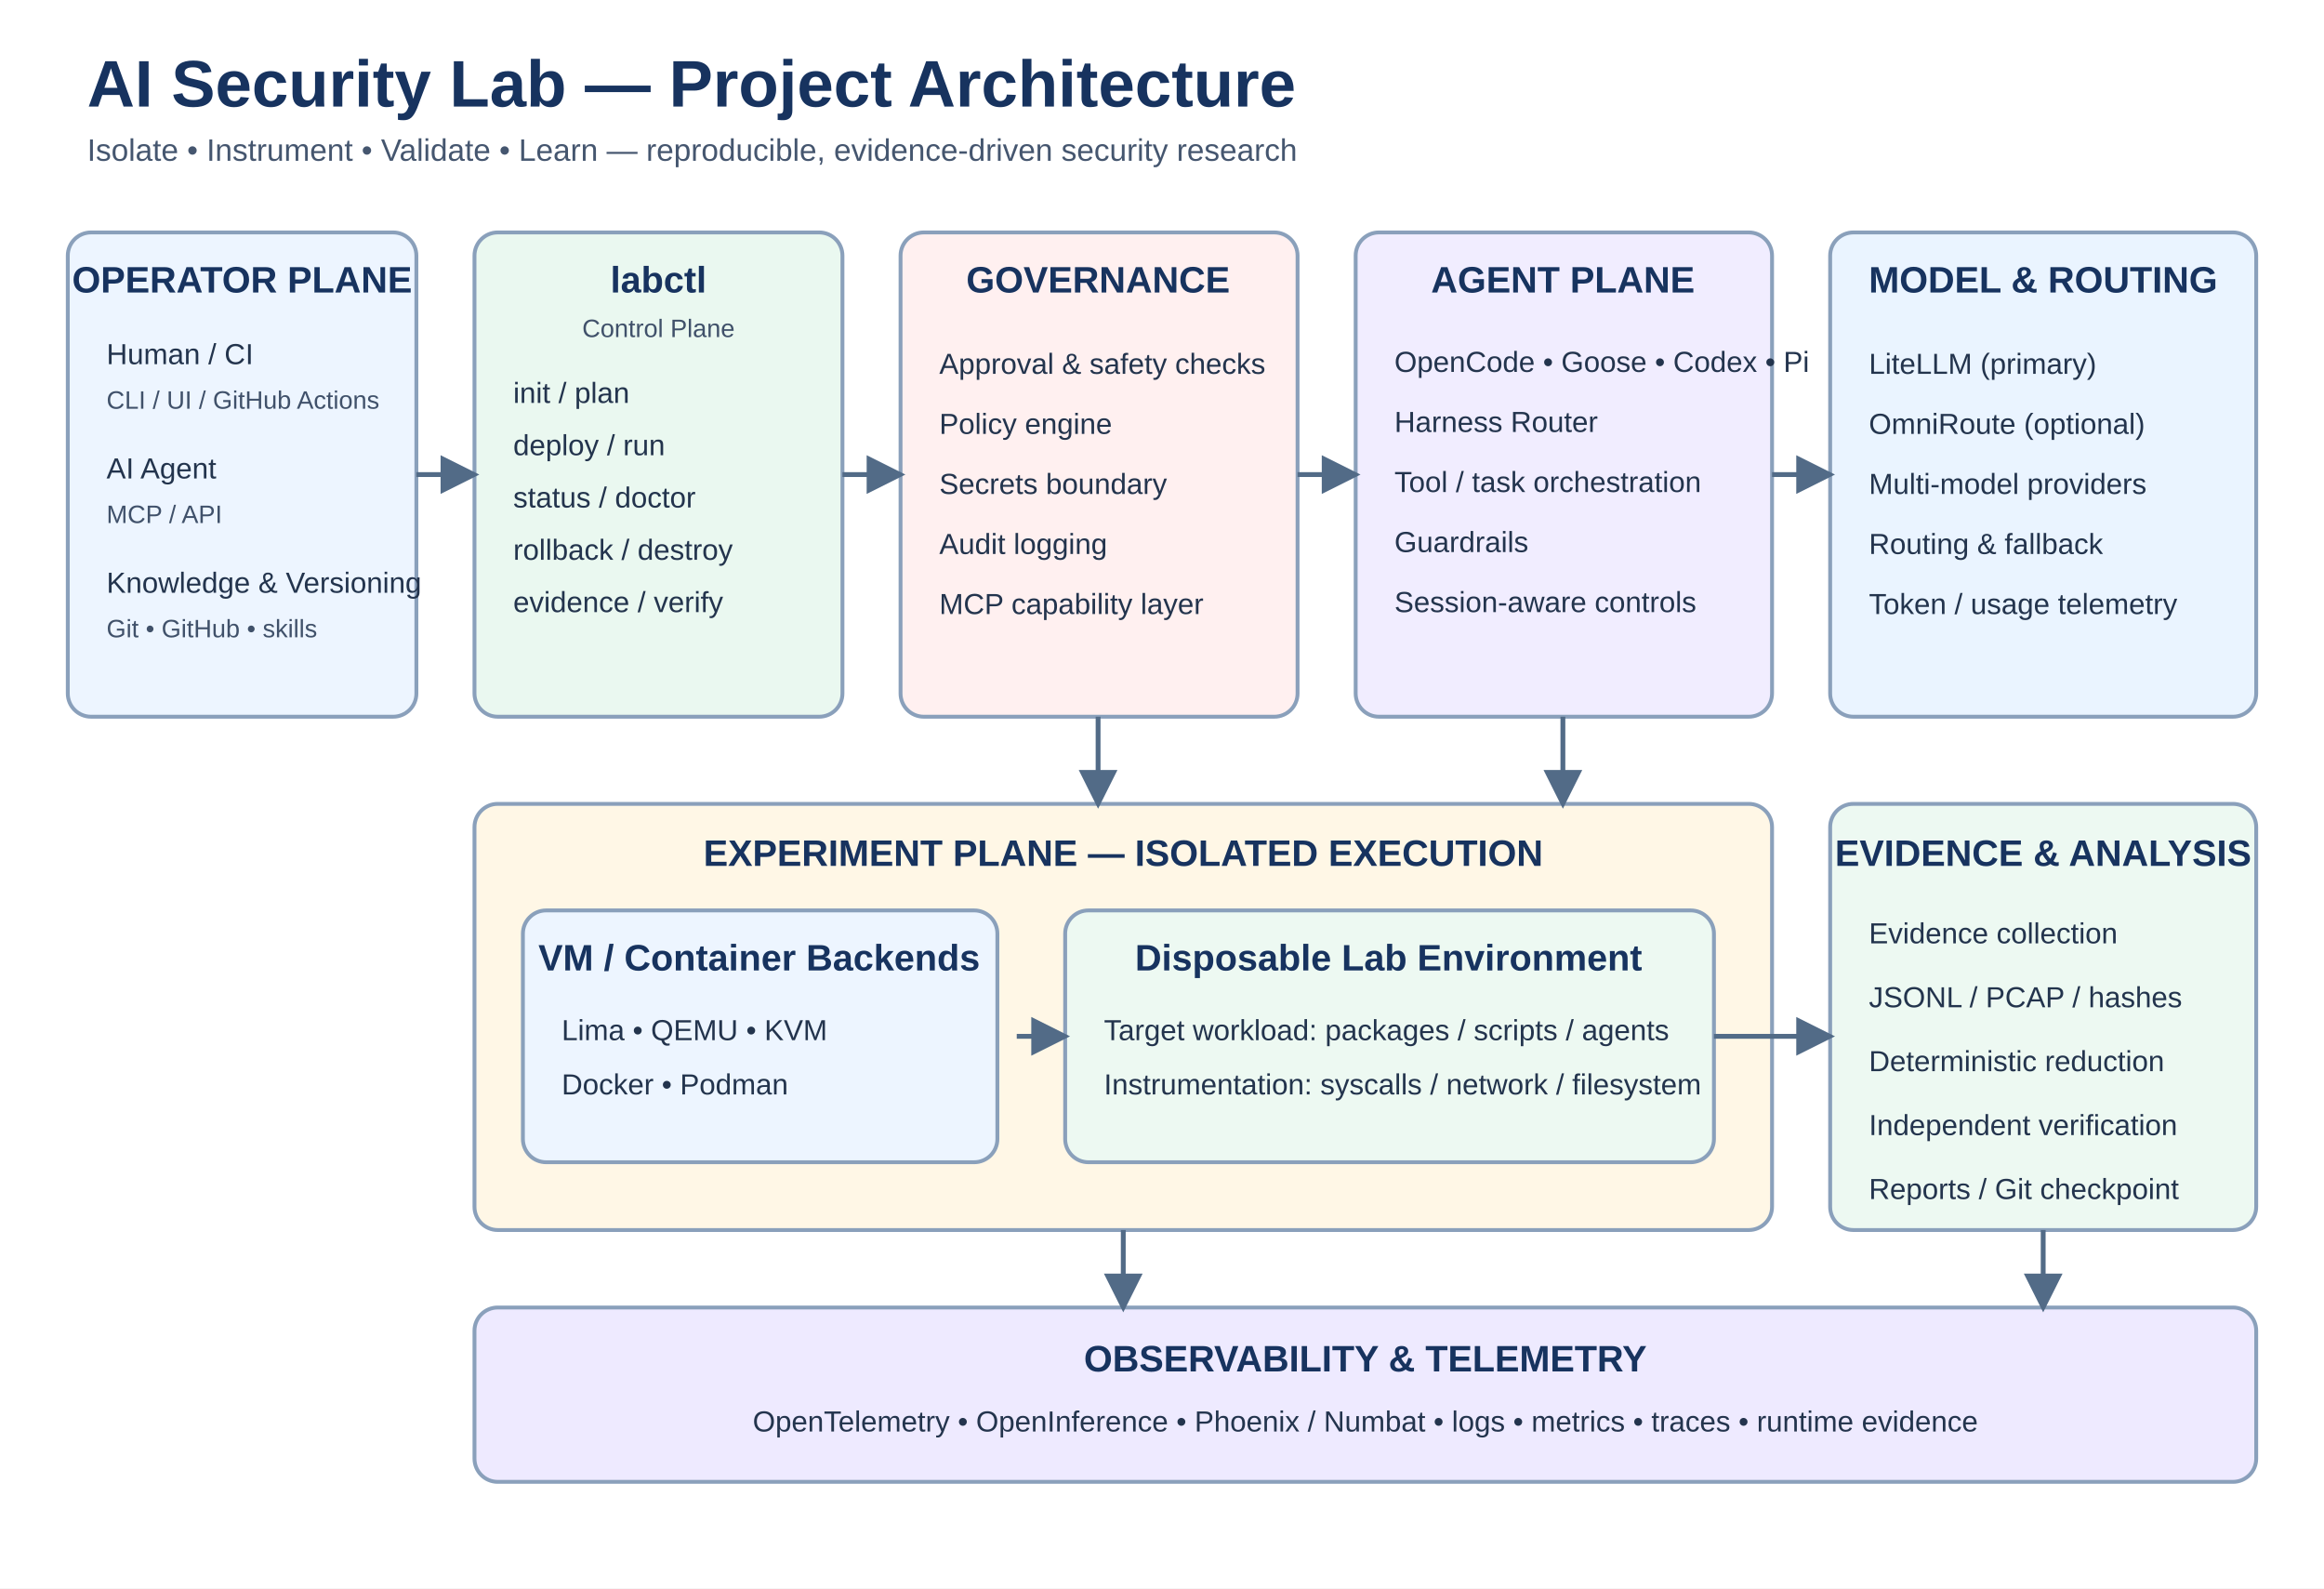
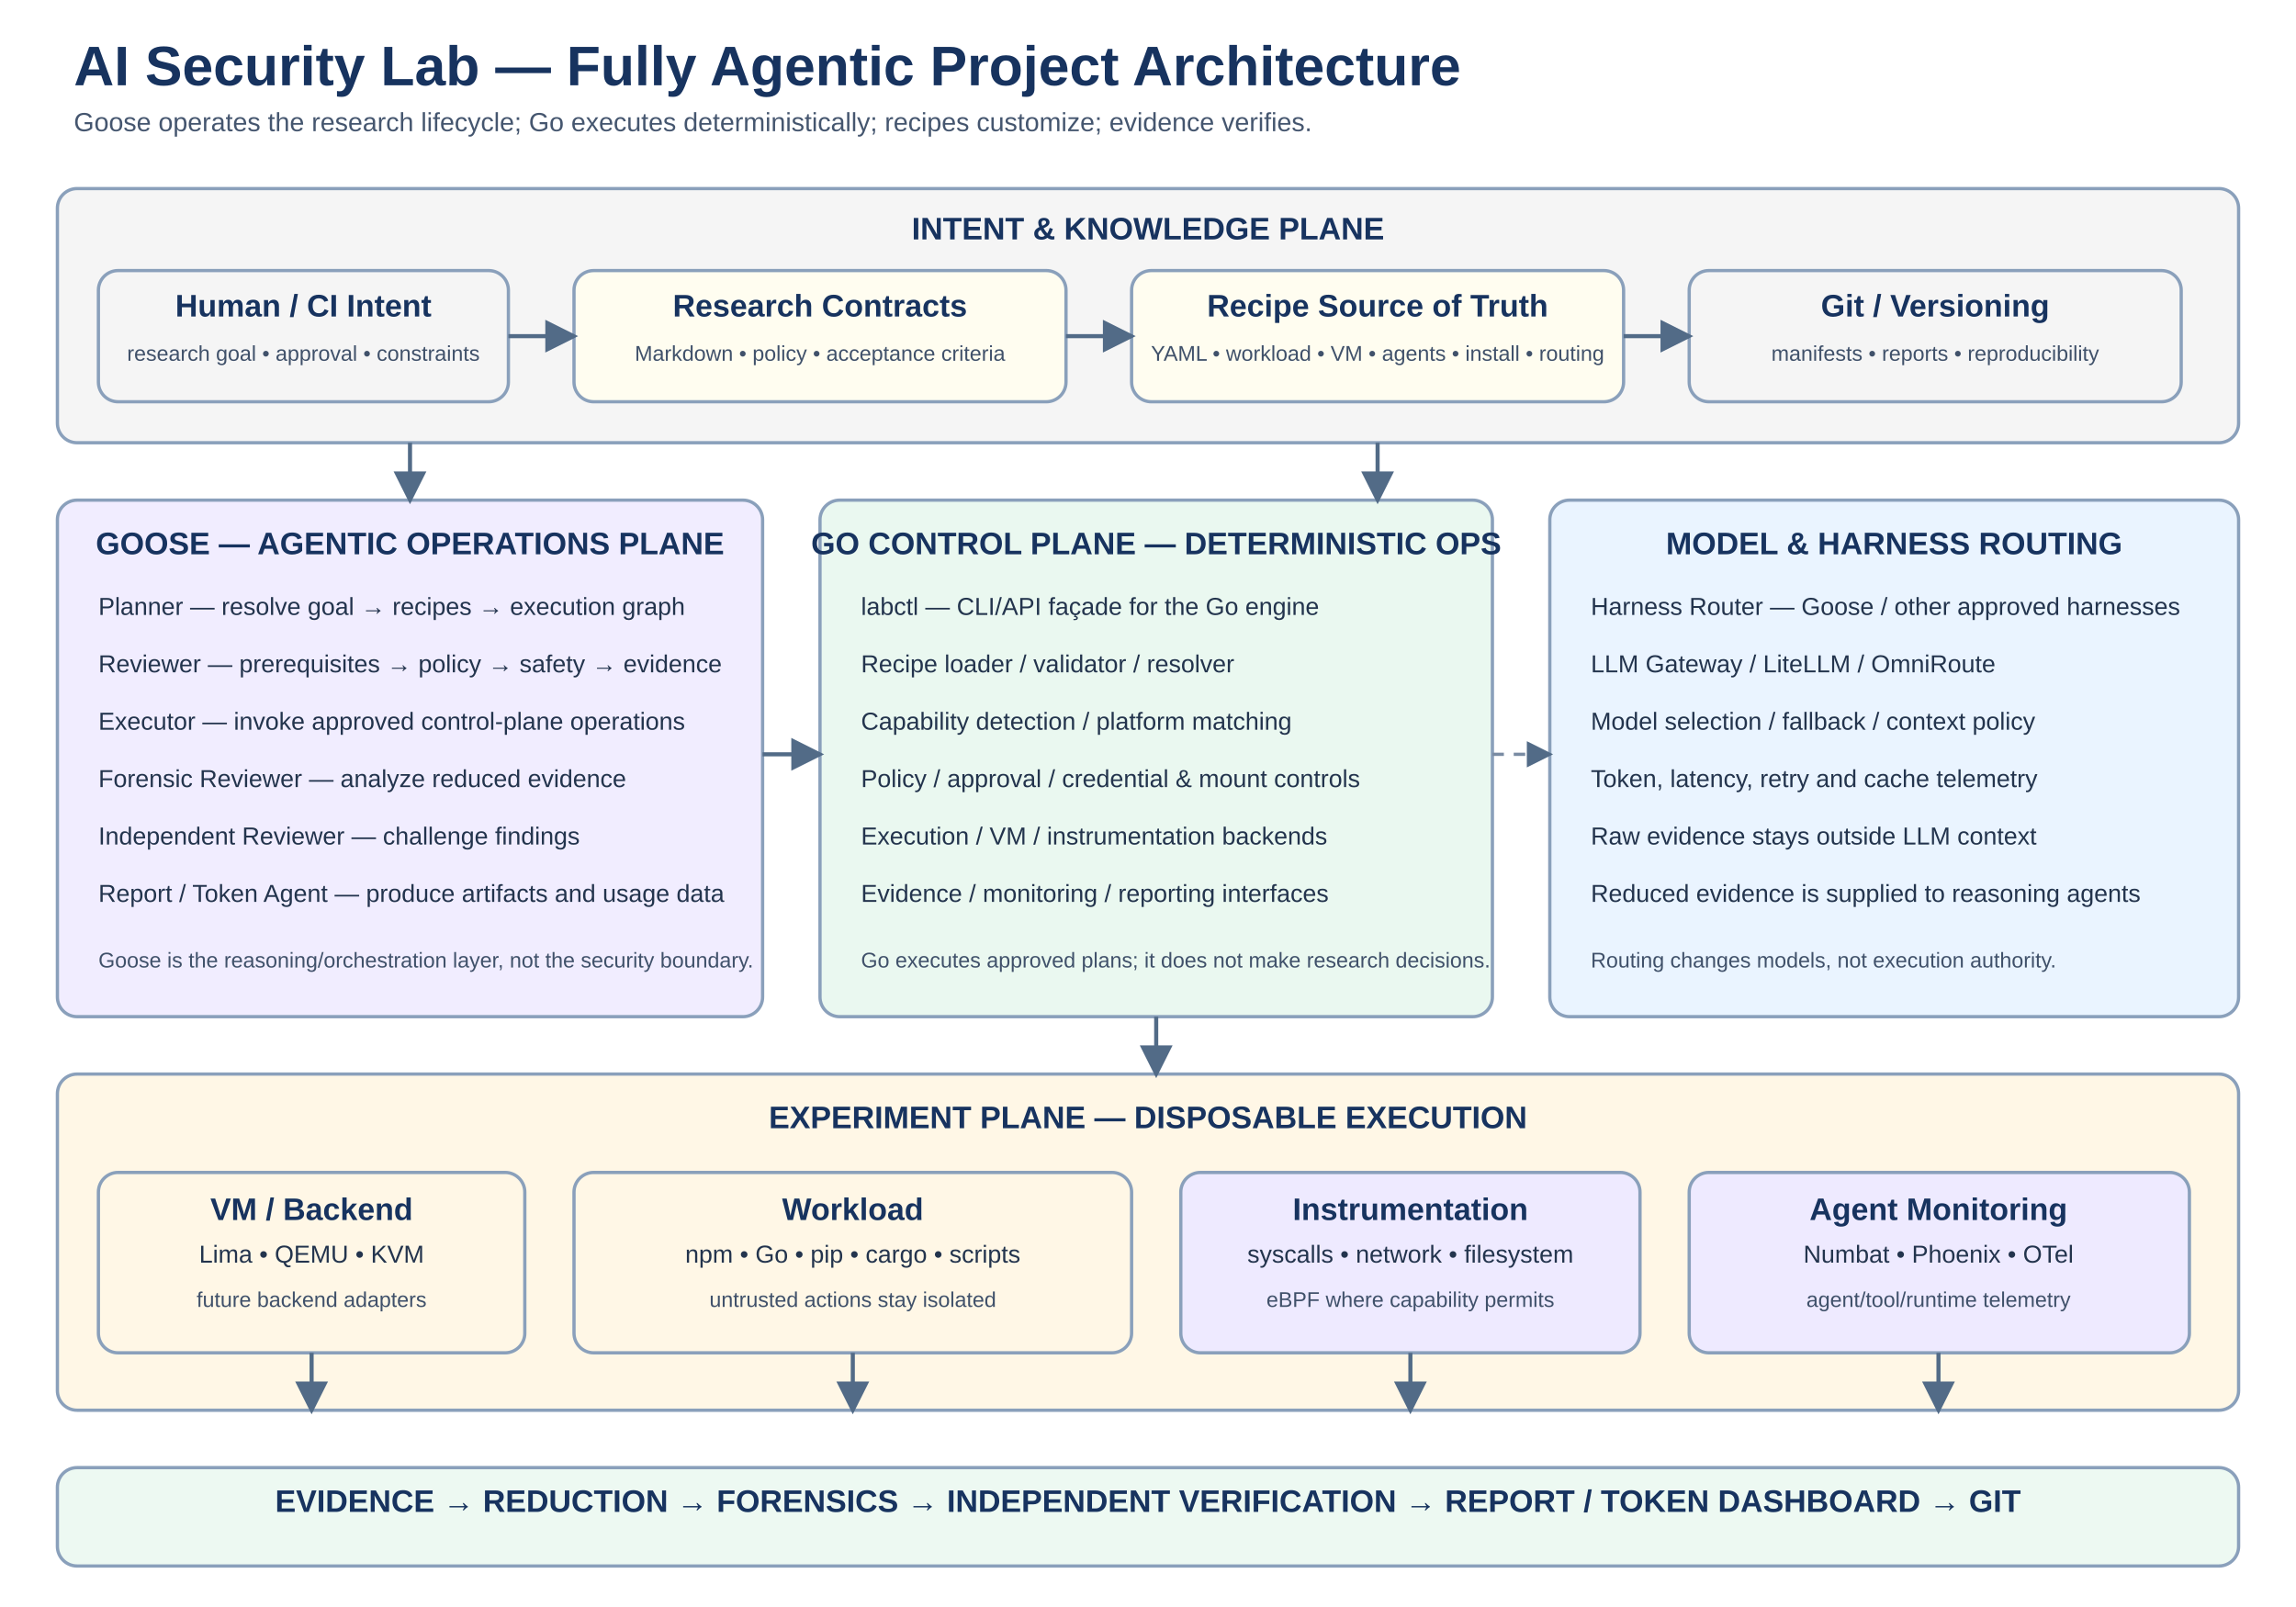
- <svg xmlns="http://www.w3.org/2000/svg" width="1200" height="820" viewBox="0 0 1200 820">
+ <svg xmlns="http://www.w3.org/2000/svg" width="1400" height="980" viewBox="0 0 1400 980">
  <defs>
-     <style>.title{font:700 34px Arial,sans-serif;fill:#17335f}.sub{font:16px Arial,sans-serif;fill:#45566f}.h{font:700 19px Arial,sans-serif;fill:#17335f}.t{font:15px Arial,sans-serif;fill:#23344d}.small{font:13px Arial,sans-serif;fill:#40516a}.box{stroke:#8aa0bb;stroke-width:2;rx:12}.op{fill:#edf5ff}.ctl{fill:#eaf8f0}.gov{fill:#fff0f0}.agent{fill:#f1edff}.model{fill:#eaf4ff}.iso{fill:#fff7e6}.ev{fill:#edf9f2}.obs{fill:#eeeaff}.arrow{stroke:#526b87;stroke-width:2.5;fill:none;marker-end:url(#a)}</style>
+     <style>.title{font:700 34px Arial,sans-serif;fill:#17335f}.sub{font:16px Arial,sans-serif;fill:#45566f}.h{font:700 19px Arial,sans-serif;fill:#17335f}.t{font:15px Arial,sans-serif;fill:#23344d}.small{font:13px Arial,sans-serif;fill:#40516a}.box{stroke:#8aa0bb;stroke-width:2;rx:12}.human{fill:#f5f5f5}.agent{fill:#f1edff}.control{fill:#eaf8f0}.policy{fill:#fff0f0}.model{fill:#eaf4ff}.iso{fill:#fff7e6}.evidence{fill:#edf9f2}.obs{fill:#eeeaff}.recipe{fill:#fffdf0}.arrow{stroke:#526b87;stroke-width:2.5;fill:none;marker-end:url(#a)}.dash{stroke:#7a8ca3;stroke-width:2;stroke-dasharray:7 6;fill:none;marker-end:url(#a)}</style>
    <marker id="a" markerWidth="8" markerHeight="8" refX="7" refY="4" orient="auto">
      <path d="M0,0 L8,4 L0,8 z" fill="#526b87" />
    </marker>
  </defs>
-   <rect width="1200" height="820" fill="white" />
-   <text x="45" y="55" class="title">AI Security Lab — Project Architecture</text>
-   <text x="45" y="83" class="sub">Isolate • Instrument • Validate • Learn — reproducible, evidence-driven security research</text>
-   <rect x="35" y="120" width="180" height="250" class="box op" />
-   <text x="125" y="151" text-anchor="middle" class="h">OPERATOR PLANE</text>
-   <text x="55" y="188" class="t">Human / CI</text>
-   <text x="55" y="211" class="small">CLI / UI / GitHub Actions</text>
-   <text x="55" y="247" class="t">AI Agent</text>
-   <text x="55" y="270" class="small">MCP / API</text>
-   <text x="55" y="306" class="t">Knowledge &amp; Versioning</text>
-   <text x="55" y="329" class="small">Git • GitHub • skills</text>
-   <rect x="245" y="120" width="190" height="250" class="box ctl" />
-   <text x="340" y="151" text-anchor="middle" class="h">labctl</text>
-   <text x="340" y="174" text-anchor="middle" class="small">Control Plane</text>
-   <text x="265" y="208" class="t">init / plan</text>
-   <text x="265" y="235" class="t">deploy / run</text>
-   <text x="265" y="262" class="t">status / doctor</text>
-   <text x="265" y="289" class="t">rollback / destroy</text>
-   <text x="265" y="316" class="t">evidence / verify</text>
-   <path d="M215 245 H245" class="arrow" />
-   <rect x="465" y="120" width="205" height="250" class="box gov" />
-   <text x="567" y="151" text-anchor="middle" class="h">GOVERNANCE</text>
-   <text x="485" y="193" class="t">Approval &amp; safety checks</text>
-   <text x="485" y="224" class="t">Policy engine</text>
-   <text x="485" y="255" class="t">Secrets boundary</text>
-   <text x="485" y="286" class="t">Audit logging</text>
-   <text x="485" y="317" class="t">MCP capability layer</text>
-   <path d="M435 245 H465" class="arrow" />
-   <rect x="700" y="120" width="215" height="250" class="box agent" />
-   <text x="807" y="151" text-anchor="middle" class="h">AGENT PLANE</text>
-   <text x="720" y="192" class="t">OpenCode • Goose • Codex • Pi</text>
-   <text x="720" y="223" class="t">Harness Router</text>
-   <text x="720" y="254" class="t">Tool / task orchestration</text>
-   <text x="720" y="285" class="t">Guardrails</text>
-   <text x="720" y="316" class="t">Session-aware controls</text>
-   <path d="M670 245 H700" class="arrow" />
-   <rect x="945" y="120" width="220" height="250" class="box model" />
-   <text x="1055" y="151" text-anchor="middle" class="h">MODEL &amp; ROUTING</text>
-   <text x="965" y="193" class="t">LiteLLM (primary)</text>
-   <text x="965" y="224" class="t">OmniRoute (optional)</text>
-   <text x="965" y="255" class="t">Multi-model providers</text>
-   <text x="965" y="286" class="t">Routing &amp; fallback</text>
-   <text x="965" y="317" class="t">Token / usage telemetry</text>
-   <path d="M915 245 H945" class="arrow" />
-   <rect x="245" y="415" width="670" height="220" class="box iso" />
-   <text x="580" y="447" text-anchor="middle" class="h">EXPERIMENT PLANE — ISOLATED EXECUTION</text>
-   <rect x="270" y="470" width="245" height="130" class="box op" />
-   <text x="392" y="501" text-anchor="middle" class="h">VM / Container Backends</text>
-   <text x="290" y="537" class="t">Lima • QEMU • KVM</text>
-   <text x="290" y="565" class="t">Docker • Podman</text>
-   <rect x="550" y="470" width="335" height="130" class="box ev" />
-   <text x="717" y="501" text-anchor="middle" class="h">Disposable Lab Environment</text>
-   <text x="570" y="537" class="t">Target workload: packages / scripts / agents</text>
-   <text x="570" y="565" class="t">Instrumentation: syscalls / network / filesystem</text>
-   <path d="M525 535 H550" class="arrow" />
-   <path d="M567 370 V415" class="arrow" />
-   <path d="M807 370 V415" class="arrow" />
-   <rect x="945" y="415" width="220" height="220" class="box ev" />
-   <text x="1055" y="447" text-anchor="middle" class="h">EVIDENCE &amp; ANALYSIS</text>
-   <text x="965" y="487" class="t">Evidence collection</text>
-   <text x="965" y="520" class="t">JSONL / PCAP / hashes</text>
-   <text x="965" y="553" class="t">Deterministic reduction</text>
-   <text x="965" y="586" class="t">Independent verification</text>
-   <text x="965" y="619" class="t">Reports / Git checkpoint</text>
-   <path d="M885 535 H945" class="arrow" />
-   <rect x="245" y="675" width="920" height="90" class="box obs" />
-   <text x="705" y="708" text-anchor="middle" class="h">OBSERVABILITY &amp; TELEMETRY</text>
-   <text x="705" y="739" text-anchor="middle" class="t">OpenTelemetry • OpenInference • Phoenix / Numbat • logs • metrics • traces • runtime evidence</text>
-   <path d="M580 635 V675" class="arrow" />
-   <path d="M1055 635 V675" class="arrow" />
+   <rect width="1400" height="980" fill="white" />
+   <text x="45" y="52" class="title">AI Security Lab — Fully Agentic Project Architecture</text>
+   <text x="45" y="80" class="sub">Goose operates the research lifecycle; Go executes deterministically; recipes customize; evidence verifies.</text>
+   <rect x="35" y="115" width="1330" height="155" class="box human" />
+   <text x="700" y="146" text-anchor="middle" class="h">INTENT &amp; KNOWLEDGE PLANE</text>
+   <rect x="60" y="165" width="250" height="80" class="box human" />
+   <text x="185" y="193" text-anchor="middle" class="h">Human / CI Intent</text>
+   <text x="185" y="220" text-anchor="middle" class="small">research goal • approval • constraints</text>
+   <rect x="350" y="165" width="300" height="80" class="box recipe" />
+   <text x="500" y="193" text-anchor="middle" class="h">Research Contracts</text>
+   <text x="500" y="220" text-anchor="middle" class="small">Markdown • policy • acceptance criteria</text>
+   <rect x="690" y="165" width="300" height="80" class="box recipe" />
+   <text x="840" y="193" text-anchor="middle" class="h">Recipe Source of Truth</text>
+   <text x="840" y="220" text-anchor="middle" class="small">YAML • workload • VM • agents • install • routing</text>
+   <rect x="1030" y="165" width="300" height="80" class="box human" />
+   <text x="1180" y="193" text-anchor="middle" class="h">Git / Versioning</text>
+   <text x="1180" y="220" text-anchor="middle" class="small">manifests • reports • reproducibility</text>
+   <rect x="35" y="305" width="430" height="315" class="box agent" />
+   <text x="250" y="338" text-anchor="middle" class="h">GOOSE — AGENTIC OPERATIONS PLANE</text>
+   <text x="60" y="375" class="t">Planner — resolve goal → recipes → execution graph</text>
+   <text x="60" y="410" class="t">Reviewer — prerequisites → policy → safety → evidence</text>
+   <text x="60" y="445" class="t">Executor — invoke approved control-plane operations</text>
+   <text x="60" y="480" class="t">Forensic Reviewer — analyze reduced evidence</text>
+   <text x="60" y="515" class="t">Independent Reviewer — challenge findings</text>
+   <text x="60" y="550" class="t">Report / Token Agent — produce artifacts and usage data</text>
+   <text x="60" y="590" class="small">Goose is the reasoning/orchestration layer, not the security boundary.</text>
+   <rect x="500" y="305" width="410" height="315" class="box control" />
+   <text x="705" y="338" text-anchor="middle" class="h">GO CONTROL PLANE — DETERMINISTIC OPS</text>
+   <text x="525" y="375" class="t">labctl — CLI/API façade for the Go engine</text>
+   <text x="525" y="410" class="t">Recipe loader / validator / resolver</text>
+   <text x="525" y="445" class="t">Capability detection / platform matching</text>
+   <text x="525" y="480" class="t">Policy / approval / credential &amp; mount controls</text>
+   <text x="525" y="515" class="t">Execution / VM / instrumentation backends</text>
+   <text x="525" y="550" class="t">Evidence / monitoring / reporting interfaces</text>
+   <text x="525" y="590" class="small">Go executes approved plans; it does not make research decisions.</text>
+   <rect x="945" y="305" width="420" height="315" class="box model" />
+   <text x="1155" y="338" text-anchor="middle" class="h">MODEL &amp; HARNESS ROUTING</text>
+   <text x="970" y="375" class="t">Harness Router — Goose / other approved harnesses</text>
+   <text x="970" y="410" class="t">LLM Gateway / LiteLLM / OmniRoute</text>
+   <text x="970" y="445" class="t">Model selection / fallback / context policy</text>
+   <text x="970" y="480" class="t">Token, latency, retry and cache telemetry</text>
+   <text x="970" y="515" class="t">Raw evidence stays outside LLM context</text>
+   <text x="970" y="550" class="t">Reduced evidence is supplied to reasoning agents</text>
+   <text x="970" y="590" class="small">Routing changes models, not execution authority.</text>
+   <path d="M310 205 H350" class="arrow" />
+   <path d="M650 205 H690" class="arrow" />
+   <path d="M990 205 H1030" class="arrow" />
+   <path d="M250 270 V305" class="arrow" />
+   <path d="M840 270 V305" class="arrow" />
+   <path d="M465 460 H500" class="arrow" />
+   <path d="M910 460 H945" class="dash" />
+   <rect x="35" y="655" width="1330" height="205" class="box iso" />
+   <text x="700" y="688" text-anchor="middle" class="h">EXPERIMENT PLANE — DISPOSABLE EXECUTION</text>
+   <rect x="60" y="715" width="260" height="110" class="box iso" />
+   <text x="190" y="744" text-anchor="middle" class="h">VM / Backend</text>
+   <text x="190" y="770" text-anchor="middle" class="t">Lima • QEMU • KVM</text>
+   <text x="190" y="797" text-anchor="middle" class="small">future backend adapters</text>
+   <rect x="350" y="715" width="340" height="110" class="box iso" />
+   <text x="520" y="744" text-anchor="middle" class="h">Workload</text>
+   <text x="520" y="770" text-anchor="middle" class="t">npm • Go • pip • cargo • scripts</text>
+   <text x="520" y="797" text-anchor="middle" class="small">untrusted actions stay isolated</text>
+   <rect x="720" y="715" width="280" height="110" class="box obs" />
+   <text x="860" y="744" text-anchor="middle" class="h">Instrumentation</text>
+   <text x="860" y="770" text-anchor="middle" class="t">syscalls • network • filesystem</text>
+   <text x="860" y="797" text-anchor="middle" class="small">eBPF where capability permits</text>
+   <rect x="1030" y="715" width="305" height="110" class="box obs" />
+   <text x="1182" y="744" text-anchor="middle" class="h">Agent Monitoring</text>
+   <text x="1182" y="770" text-anchor="middle" class="t">Numbat • Phoenix • OTel</text>
+   <text x="1182" y="797" text-anchor="middle" class="small">agent/tool/runtime telemetry</text>
+   <path d="M705 620 V655" class="arrow" />
+   <path d="M190 825 V860" class="arrow" />
+   <path d="M520 825 V860" class="arrow" />
+   <path d="M860 825 V860" class="arrow" />
+   <path d="M1182 825 V860" class="arrow" />
+   <rect x="35" y="895" width="1330" height="60" class="box evidence" />
+   <text x="700" y="922" text-anchor="middle" class="h">EVIDENCE → REDUCTION → FORENSICS → INDEPENDENT VERIFICATION → REPORT / TOKEN DASHBOARD → GIT</text>
</svg>
